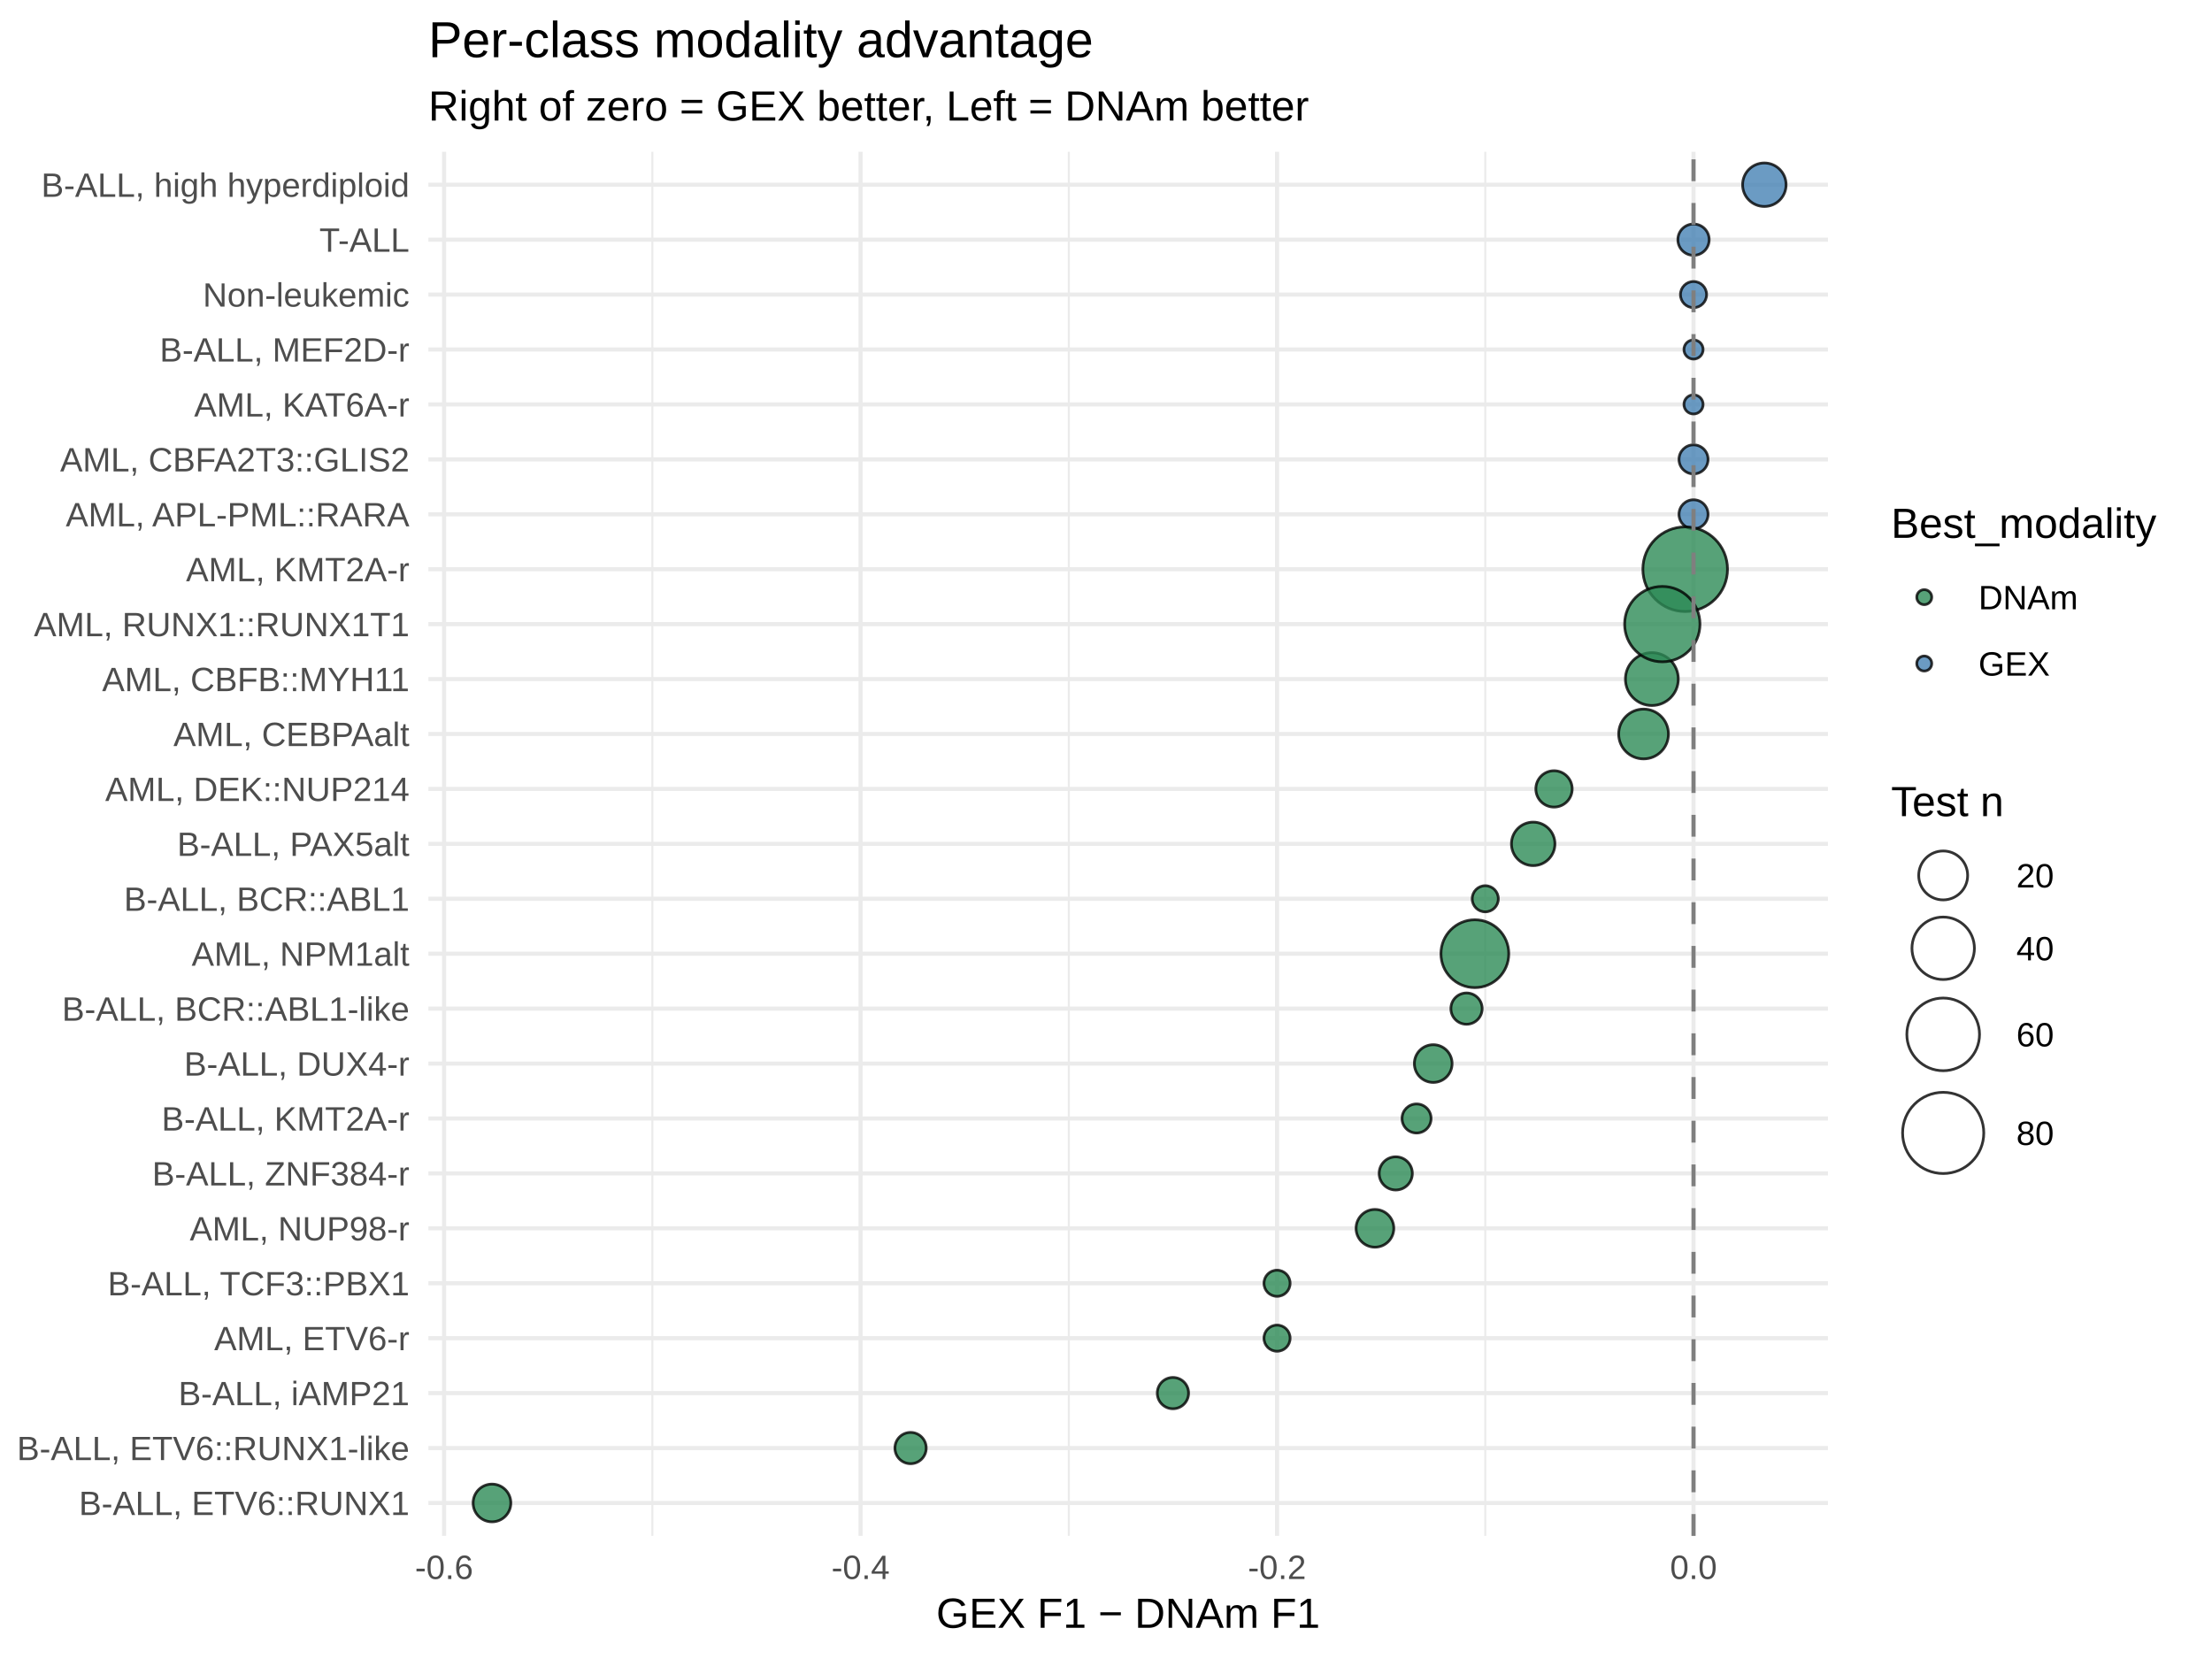
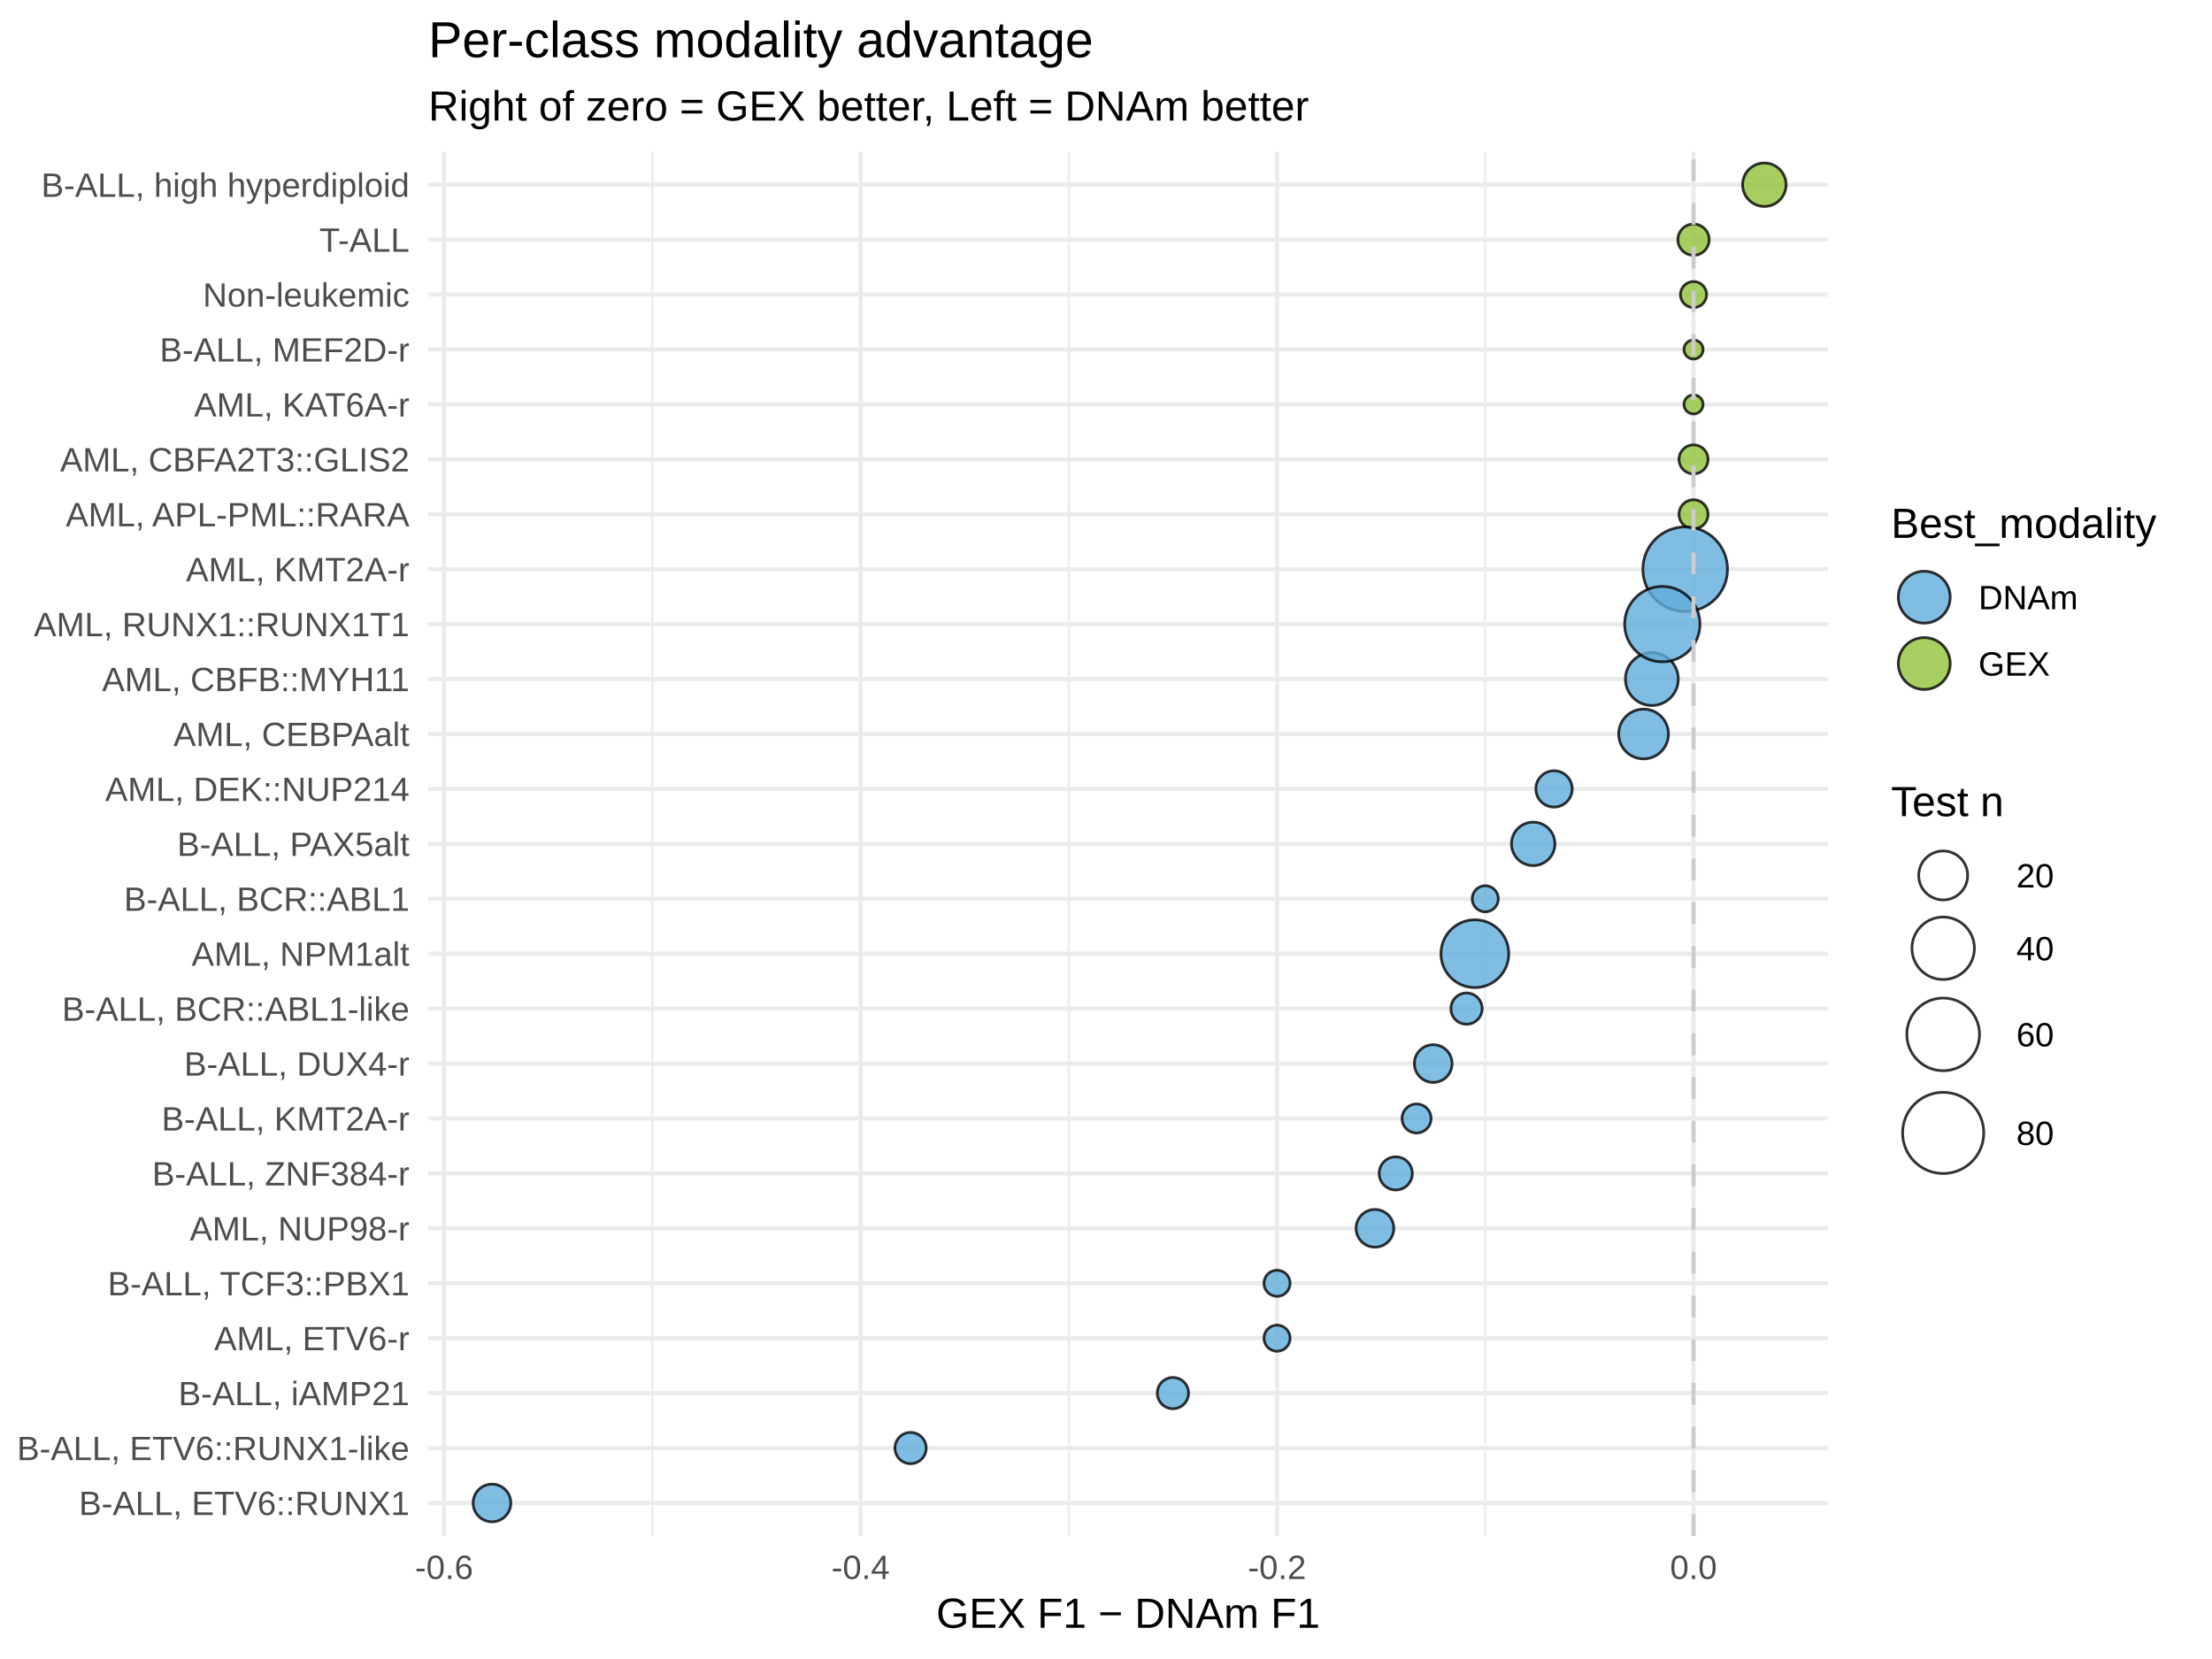
<svg xmlns="http://www.w3.org/2000/svg" class="svglite" width="576.00pt" height="432.00pt" viewBox="0 0 576.00 432.00">
  <defs>
    <style type="text/css">
    .svglite line, .svglite polyline, .svglite polygon, .svglite path, .svglite rect, .svglite circle {
      fill: none;
      stroke: #000000;
      stroke-linecap: round;
      stroke-linejoin: round;
      stroke-miterlimit: 10.00;
    }
    .svglite text {
      white-space: pre;
    }
  </style>
  </defs>
  <rect width="100%" height="100%" style="stroke: none; fill: #FFFFFF;" />
  <defs>
    <clipPath id="cpMC4wMHw1NzYuMDB8MC4wMHw0MzIuMDA=">
      <rect x="0.00" y="0.00" width="576.00" height="432.00" />
    </clipPath>
  </defs>
  <g clip-path="url(#cpMC4wMHw1NzYuMDB8MC4wMHw0MzIuMDA=)">
    <rect x="-0" y="0.00" width="576.00" height="432.00" style="stroke-width: 1.07; stroke: none; fill: #FFFFFF;" />
  </g>
  <defs>
    <clipPath id="cpMTExLjU1fDQ3NS45OXwzOS41MnwzOTkuOTU=">
      <rect x="111.55" y="39.52" width="364.44" height="360.43" />
    </clipPath>
  </defs>
  <g clip-path="url(#cpMTExLjU1fDQ3NS45OXwzOS41MnwzOTkuOTU=)">
    <polyline points="169.87,399.95 169.87,39.52 " style="stroke-width: 0.53; stroke: #EBEBEB; stroke-linecap: butt;" />
    <polyline points="278.32,399.95 278.32,39.52 " style="stroke-width: 0.53; stroke: #EBEBEB; stroke-linecap: butt;" />
    <polyline points="386.76,399.95 386.76,39.52 " style="stroke-width: 0.53; stroke: #EBEBEB; stroke-linecap: butt;" />
    <polyline points="111.55,391.37 475.99,391.37 " style="stroke-width: 1.07; stroke: #EBEBEB; stroke-linecap: butt;" />
    <polyline points="111.55,377.07 475.99,377.07 " style="stroke-width: 1.07; stroke: #EBEBEB; stroke-linecap: butt;" />
    <polyline points="111.55,362.76 475.99,362.76 " style="stroke-width: 1.07; stroke: #EBEBEB; stroke-linecap: butt;" />
    <polyline points="111.55,348.46 475.99,348.46 " style="stroke-width: 1.07; stroke: #EBEBEB; stroke-linecap: butt;" />
    <polyline points="111.55,334.16 475.99,334.16 " style="stroke-width: 1.07; stroke: #EBEBEB; stroke-linecap: butt;" />
    <polyline points="111.55,319.85 475.99,319.85 " style="stroke-width: 1.07; stroke: #EBEBEB; stroke-linecap: butt;" />
    <polyline points="111.55,305.55 475.99,305.55 " style="stroke-width: 1.07; stroke: #EBEBEB; stroke-linecap: butt;" />
    <polyline points="111.55,291.25 475.99,291.25 " style="stroke-width: 1.07; stroke: #EBEBEB; stroke-linecap: butt;" />
    <polyline points="111.55,276.95 475.99,276.95 " style="stroke-width: 1.07; stroke: #EBEBEB; stroke-linecap: butt;" />
    <polyline points="111.55,262.64 475.99,262.64 " style="stroke-width: 1.07; stroke: #EBEBEB; stroke-linecap: butt;" />
    <polyline points="111.55,248.34 475.99,248.34 " style="stroke-width: 1.07; stroke: #EBEBEB; stroke-linecap: butt;" />
    <polyline points="111.55,234.04 475.99,234.04 " style="stroke-width: 1.07; stroke: #EBEBEB; stroke-linecap: butt;" />
    <polyline points="111.55,219.74 475.99,219.74 " style="stroke-width: 1.07; stroke: #EBEBEB; stroke-linecap: butt;" />
    <polyline points="111.55,205.43 475.99,205.43 " style="stroke-width: 1.07; stroke: #EBEBEB; stroke-linecap: butt;" />
    <polyline points="111.55,191.13 475.99,191.13 " style="stroke-width: 1.07; stroke: #EBEBEB; stroke-linecap: butt;" />
    <polyline points="111.55,176.83 475.99,176.83 " style="stroke-width: 1.07; stroke: #EBEBEB; stroke-linecap: butt;" />
    <polyline points="111.55,162.52 475.99,162.52 " style="stroke-width: 1.07; stroke: #EBEBEB; stroke-linecap: butt;" />
    <polyline points="111.55,148.22 475.99,148.22 " style="stroke-width: 1.07; stroke: #EBEBEB; stroke-linecap: butt;" />
    <polyline points="111.55,133.92 475.99,133.92 " style="stroke-width: 1.07; stroke: #EBEBEB; stroke-linecap: butt;" />
    <polyline points="111.55,119.62 475.99,119.62 " style="stroke-width: 1.07; stroke: #EBEBEB; stroke-linecap: butt;" />
    <polyline points="111.55,105.31 475.99,105.31 " style="stroke-width: 1.07; stroke: #EBEBEB; stroke-linecap: butt;" />
    <polyline points="111.55,91.01 475.99,91.01 " style="stroke-width: 1.07; stroke: #EBEBEB; stroke-linecap: butt;" />
    <polyline points="111.55,76.71 475.99,76.71 " style="stroke-width: 1.07; stroke: #EBEBEB; stroke-linecap: butt;" />
    <polyline points="111.55,62.41 475.99,62.41 " style="stroke-width: 1.07; stroke: #EBEBEB; stroke-linecap: butt;" />
    <polyline points="111.55,48.10 475.99,48.10 " style="stroke-width: 1.07; stroke: #EBEBEB; stroke-linecap: butt;" />
    <polyline points="115.64,399.95 115.64,39.52 " style="stroke-width: 1.07; stroke: #EBEBEB; stroke-linecap: butt;" />
    <polyline points="224.09,399.95 224.09,39.52 " style="stroke-width: 1.07; stroke: #EBEBEB; stroke-linecap: butt;" />
    <polyline points="332.54,399.95 332.54,39.52 " style="stroke-width: 1.07; stroke: #EBEBEB; stroke-linecap: butt;" />
    <polyline points="440.99,399.95 440.99,39.52 " style="stroke-width: 1.07; stroke: #EBEBEB; stroke-linecap: butt;" />
-     <circle cx="440.99" cy="133.92" r="3.78" style="stroke-width: 0.71; stroke: #000000; stroke-opacity: 0.80; fill: #4682B4; fill-opacity: 0.80;" />
-     <circle cx="440.99" cy="119.62" r="3.78" style="stroke-width: 0.71; stroke: #000000; stroke-opacity: 0.80; fill: #4682B4; fill-opacity: 0.80;" />
-     <circle cx="430.14" cy="176.83" r="6.88" style="stroke-width: 0.71; stroke: #000000; stroke-opacity: 0.80; fill: #2E8B57; fill-opacity: 0.80;" />
-     <circle cx="427.98" cy="191.13" r="6.48" style="stroke-width: 0.71; stroke: #000000; stroke-opacity: 0.80; fill: #2E8B57; fill-opacity: 0.80;" />
-     <circle cx="404.66" cy="205.43" r="4.73" style="stroke-width: 0.71; stroke: #000000; stroke-opacity: 0.80; fill: #2E8B57; fill-opacity: 0.80;" />
-     <circle cx="332.54" cy="348.46" r="3.40" style="stroke-width: 0.71; stroke: #000000; stroke-opacity: 0.80; fill: #2E8B57; fill-opacity: 0.80;" />
-     <circle cx="440.99" cy="105.31" r="2.49" style="stroke-width: 0.71; stroke: #000000; stroke-opacity: 0.80; fill: #4682B4; fill-opacity: 0.80;" />
-     <circle cx="438.82" cy="148.22" r="11.02" style="stroke-width: 0.71; stroke: #000000; stroke-opacity: 0.80; fill: #2E8B57; fill-opacity: 0.80;" />
-     <circle cx="384.05" cy="248.34" r="8.83" style="stroke-width: 0.71; stroke: #000000; stroke-opacity: 0.80; fill: #2E8B57; fill-opacity: 0.80;" />
-     <circle cx="358.03" cy="319.85" r="4.91" style="stroke-width: 0.71; stroke: #000000; stroke-opacity: 0.80; fill: #2E8B57; fill-opacity: 0.80;" />
-     <circle cx="432.86" cy="162.52" r="9.81" style="stroke-width: 0.71; stroke: #000000; stroke-opacity: 0.80; fill: #2E8B57; fill-opacity: 0.80;" />
-     <circle cx="386.76" cy="234.04" r="3.40" style="stroke-width: 0.71; stroke: #000000; stroke-opacity: 0.80; fill: #2E8B57; fill-opacity: 0.80;" />
-     <circle cx="381.88" cy="262.64" r="4.07" style="stroke-width: 0.71; stroke: #000000; stroke-opacity: 0.80; fill: #2E8B57; fill-opacity: 0.80;" />
-     <circle cx="373.21" cy="276.95" r="4.91" style="stroke-width: 0.71; stroke: #000000; stroke-opacity: 0.80; fill: #2E8B57; fill-opacity: 0.80;" />
-     <circle cx="128.11" cy="391.37" r="4.91" style="stroke-width: 0.71; stroke: #000000; stroke-opacity: 0.80; fill: #2E8B57; fill-opacity: 0.80;" />
-     <circle cx="237.11" cy="377.07" r="4.07" style="stroke-width: 0.71; stroke: #000000; stroke-opacity: 0.80; fill: #2E8B57; fill-opacity: 0.80;" />
-     <circle cx="459.43" cy="48.10" r="5.66" style="stroke-width: 0.71; stroke: #000000; stroke-opacity: 0.80; fill: #4682B4; fill-opacity: 0.80;" />
-     <circle cx="305.43" cy="362.76" r="4.07" style="stroke-width: 0.71; stroke: #000000; stroke-opacity: 0.80; fill: #2E8B57; fill-opacity: 0.80;" />
-     <circle cx="368.87" cy="291.25" r="3.78" style="stroke-width: 0.71; stroke: #000000; stroke-opacity: 0.80; fill: #2E8B57; fill-opacity: 0.80;" />
-     <circle cx="440.99" cy="91.01" r="2.49" style="stroke-width: 0.71; stroke: #000000; stroke-opacity: 0.80; fill: #4682B4; fill-opacity: 0.80;" />
-     <circle cx="399.24" cy="219.74" r="5.66" style="stroke-width: 0.71; stroke: #000000; stroke-opacity: 0.80; fill: #2E8B57; fill-opacity: 0.80;" />
-     <circle cx="332.54" cy="334.16" r="3.40" style="stroke-width: 0.71; stroke: #000000; stroke-opacity: 0.80; fill: #2E8B57; fill-opacity: 0.80;" />
-     <circle cx="363.45" cy="305.55" r="4.32" style="stroke-width: 0.71; stroke: #000000; stroke-opacity: 0.80; fill: #2E8B57; fill-opacity: 0.80;" />
-     <circle cx="440.99" cy="76.71" r="3.40" style="stroke-width: 0.71; stroke: #000000; stroke-opacity: 0.80; fill: #4682B4; fill-opacity: 0.80;" />
-     <circle cx="440.99" cy="62.41" r="4.07" style="stroke-width: 0.71; stroke: #000000; stroke-opacity: 0.80; fill: #4682B4; fill-opacity: 0.80;" />
-     <line x1="440.99" y1="399.95" x2="440.99" y2="39.52" style="stroke-width: 1.07; stroke: #7F7F7F; stroke-dasharray: 5.69,5.69; stroke-linecap: butt;" />
+     <circle cx="440.99" cy="133.92" r="3.78" style="stroke-width: 0.71; stroke: #000000; stroke-opacity: 0.80; fill: #90C23A; fill-opacity: 0.80;" />
+     <circle cx="440.99" cy="119.62" r="3.78" style="stroke-width: 0.71; stroke: #000000; stroke-opacity: 0.80; fill: #90C23A; fill-opacity: 0.80;" />
+     <circle cx="430.14" cy="176.83" r="6.88" style="stroke-width: 0.71; stroke: #000000; stroke-opacity: 0.80; fill: #60ACDA; fill-opacity: 0.80;" />
+     <circle cx="427.98" cy="191.13" r="6.48" style="stroke-width: 0.71; stroke: #000000; stroke-opacity: 0.80; fill: #60ACDA; fill-opacity: 0.80;" />
+     <circle cx="404.66" cy="205.43" r="4.73" style="stroke-width: 0.71; stroke: #000000; stroke-opacity: 0.80; fill: #60ACDA; fill-opacity: 0.80;" />
+     <circle cx="332.54" cy="348.46" r="3.40" style="stroke-width: 0.71; stroke: #000000; stroke-opacity: 0.80; fill: #60ACDA; fill-opacity: 0.80;" />
+     <circle cx="440.99" cy="105.31" r="2.49" style="stroke-width: 0.71; stroke: #000000; stroke-opacity: 0.80; fill: #90C23A; fill-opacity: 0.80;" />
+     <circle cx="438.82" cy="148.22" r="11.02" style="stroke-width: 0.71; stroke: #000000; stroke-opacity: 0.80; fill: #60ACDA; fill-opacity: 0.80;" />
+     <circle cx="384.05" cy="248.34" r="8.83" style="stroke-width: 0.71; stroke: #000000; stroke-opacity: 0.80; fill: #60ACDA; fill-opacity: 0.80;" />
+     <circle cx="358.03" cy="319.85" r="4.91" style="stroke-width: 0.71; stroke: #000000; stroke-opacity: 0.80; fill: #60ACDA; fill-opacity: 0.80;" />
+     <circle cx="432.86" cy="162.52" r="9.81" style="stroke-width: 0.71; stroke: #000000; stroke-opacity: 0.80; fill: #60ACDA; fill-opacity: 0.80;" />
+     <circle cx="386.76" cy="234.04" r="3.40" style="stroke-width: 0.71; stroke: #000000; stroke-opacity: 0.80; fill: #60ACDA; fill-opacity: 0.80;" />
+     <circle cx="381.88" cy="262.64" r="4.07" style="stroke-width: 0.71; stroke: #000000; stroke-opacity: 0.80; fill: #60ACDA; fill-opacity: 0.80;" />
+     <circle cx="373.21" cy="276.95" r="4.91" style="stroke-width: 0.71; stroke: #000000; stroke-opacity: 0.80; fill: #60ACDA; fill-opacity: 0.80;" />
+     <circle cx="128.11" cy="391.37" r="4.91" style="stroke-width: 0.71; stroke: #000000; stroke-opacity: 0.80; fill: #60ACDA; fill-opacity: 0.80;" />
+     <circle cx="237.11" cy="377.07" r="4.07" style="stroke-width: 0.71; stroke: #000000; stroke-opacity: 0.80; fill: #60ACDA; fill-opacity: 0.80;" />
+     <circle cx="459.43" cy="48.10" r="5.66" style="stroke-width: 0.71; stroke: #000000; stroke-opacity: 0.80; fill: #90C23A; fill-opacity: 0.80;" />
+     <circle cx="305.43" cy="362.76" r="4.07" style="stroke-width: 0.71; stroke: #000000; stroke-opacity: 0.80; fill: #60ACDA; fill-opacity: 0.80;" />
+     <circle cx="368.87" cy="291.25" r="3.78" style="stroke-width: 0.71; stroke: #000000; stroke-opacity: 0.80; fill: #60ACDA; fill-opacity: 0.80;" />
+     <circle cx="440.99" cy="91.01" r="2.49" style="stroke-width: 0.71; stroke: #000000; stroke-opacity: 0.80; fill: #90C23A; fill-opacity: 0.80;" />
+     <circle cx="399.24" cy="219.74" r="5.66" style="stroke-width: 0.71; stroke: #000000; stroke-opacity: 0.80; fill: #60ACDA; fill-opacity: 0.80;" />
+     <circle cx="332.54" cy="334.16" r="3.40" style="stroke-width: 0.71; stroke: #000000; stroke-opacity: 0.80; fill: #60ACDA; fill-opacity: 0.80;" />
+     <circle cx="363.45" cy="305.55" r="4.32" style="stroke-width: 0.71; stroke: #000000; stroke-opacity: 0.80; fill: #60ACDA; fill-opacity: 0.80;" />
+     <circle cx="440.99" cy="76.71" r="3.40" style="stroke-width: 0.71; stroke: #000000; stroke-opacity: 0.80; fill: #90C23A; fill-opacity: 0.80;" />
+     <circle cx="440.99" cy="62.41" r="4.07" style="stroke-width: 0.71; stroke: #000000; stroke-opacity: 0.80; fill: #90C23A; fill-opacity: 0.80;" />
+     <line x1="440.99" y1="399.95" x2="440.99" y2="39.52" style="stroke-width: 1.07; stroke: #CCCCCC; stroke-dasharray: 5.69,5.69; stroke-linecap: butt;" />
  </g>
  <g clip-path="url(#cpMC4wMHw1NzYuMDB8MC4wMHw0MzIuMDA=)">
    <text x="106.62" y="394.51" text-anchor="end" style="font-size: 8.80px;fill: #4D4D4D; font-family: &quot;Arimo&quot;;" textLength="81.60px" lengthAdjust="spacingAndGlyphs">B-ALL, ETV6::RUNX1</text>
    <text x="106.62" y="380.21" text-anchor="end" style="font-size: 8.80px;fill: #4D4D4D; font-family: &quot;Arimo&quot;;" textLength="98.63px" lengthAdjust="spacingAndGlyphs">B-ALL, ETV6::RUNX1-like</text>
    <text x="106.62" y="365.91" text-anchor="end" style="font-size: 8.80px;fill: #4D4D4D; font-family: &quot;Arimo&quot;;" textLength="59.28px" lengthAdjust="spacingAndGlyphs">B-ALL, iAMP21</text>
    <text x="106.62" y="351.60" text-anchor="end" style="font-size: 8.80px;fill: #4D4D4D; font-family: &quot;Arimo&quot;;" textLength="49.41px" lengthAdjust="spacingAndGlyphs">AML, ETV6-r</text>
    <text x="106.62" y="337.30" text-anchor="end" style="font-size: 8.80px;fill: #4D4D4D; font-family: &quot;Arimo&quot;;" textLength="74.01px" lengthAdjust="spacingAndGlyphs">B-ALL, TCF3::PBX1</text>
    <text x="106.62" y="323.00" text-anchor="end" style="font-size: 8.80px;fill: #4D4D4D; font-family: &quot;Arimo&quot;;" textLength="57.82px" lengthAdjust="spacingAndGlyphs">AML, NUP98-r</text>
    <text x="106.62" y="308.69" text-anchor="end" style="font-size: 8.80px;fill: #4D4D4D; font-family: &quot;Arimo&quot;;" textLength="65.88px" lengthAdjust="spacingAndGlyphs">B-ALL, ZNF384-r</text>
    <text x="106.62" y="294.39" text-anchor="end" style="font-size: 8.80px;fill: #4D4D4D; font-family: &quot;Arimo&quot;;" textLength="63.46px" lengthAdjust="spacingAndGlyphs">B-ALL, KMT2A-r</text>
    <text x="106.62" y="280.09" text-anchor="end" style="font-size: 8.80px;fill: #4D4D4D; font-family: &quot;Arimo&quot;;" textLength="57.54px" lengthAdjust="spacingAndGlyphs">B-ALL, DUX4-r</text>
    <text x="106.62" y="265.79" text-anchor="end" style="font-size: 8.80px;fill: #4D4D4D; font-family: &quot;Arimo&quot;;" textLength="87.49px" lengthAdjust="spacingAndGlyphs">B-ALL, BCR::ABL1-like</text>
    <text x="106.62" y="251.48" text-anchor="end" style="font-size: 8.80px;fill: #4D4D4D; font-family: &quot;Arimo&quot;;" textLength="58.25px" lengthAdjust="spacingAndGlyphs">AML, NPM1alt</text>
    <text x="106.62" y="237.18" text-anchor="end" style="font-size: 8.80px;fill: #4D4D4D; font-family: &quot;Arimo&quot;;" textLength="70.47px" lengthAdjust="spacingAndGlyphs">B-ALL, BCR::ABL1</text>
    <text x="106.62" y="222.88" text-anchor="end" style="font-size: 8.80px;fill: #4D4D4D; font-family: &quot;Arimo&quot;;" textLength="59.54px" lengthAdjust="spacingAndGlyphs">B-ALL, PAX5alt</text>
    <text x="106.62" y="208.58" text-anchor="end" style="font-size: 8.80px;fill: #4D4D4D; font-family: &quot;Arimo&quot;;" textLength="77.85px" lengthAdjust="spacingAndGlyphs">AML, DEK::NUP214</text>
    <text x="106.62" y="194.27" text-anchor="end" style="font-size: 8.80px;fill: #4D4D4D; font-family: &quot;Arimo&quot;;" textLength="60.34px" lengthAdjust="spacingAndGlyphs">AML, CEBPAalt</text>
    <text x="106.62" y="179.97" text-anchor="end" style="font-size: 8.80px;fill: #4D4D4D; font-family: &quot;Arimo&quot;;" textLength="78.66px" lengthAdjust="spacingAndGlyphs">AML, CBFB::MYH11</text>
    <text x="106.62" y="165.67" text-anchor="end" style="font-size: 8.80px;fill: #4D4D4D; font-family: &quot;Arimo&quot;;" textLength="95.04px" lengthAdjust="spacingAndGlyphs">AML, RUNX1::RUNX1T1</text>
    <text x="106.62" y="151.36" text-anchor="end" style="font-size: 8.80px;fill: #4D4D4D; font-family: &quot;Arimo&quot;;" textLength="58.28px" lengthAdjust="spacingAndGlyphs">AML, KMT2A-r</text>
    <text x="106.62" y="137.06" text-anchor="end" style="font-size: 8.80px;fill: #4D4D4D; font-family: &quot;Arimo&quot;;" textLength="86.04px" lengthAdjust="spacingAndGlyphs">AML, APL-PML::RARA</text>
    <text x="106.62" y="122.76" text-anchor="end" style="font-size: 8.80px;fill: #4D4D4D; font-family: &quot;Arimo&quot;;" textLength="87.83px" lengthAdjust="spacingAndGlyphs">AML, CBFA2T3::GLIS2</text>
    <text x="106.62" y="108.46" text-anchor="end" style="font-size: 8.80px;fill: #4D4D4D; font-family: &quot;Arimo&quot;;" textLength="55.93px" lengthAdjust="spacingAndGlyphs">AML, KAT6A-r</text>
    <text x="106.62" y="94.15" text-anchor="end" style="font-size: 8.80px;fill: #4D4D4D; font-family: &quot;Arimo&quot;;" textLength="63.38px" lengthAdjust="spacingAndGlyphs">B-ALL, MEF2D-r</text>
    <text x="106.62" y="79.85" text-anchor="end" style="font-size: 8.80px;fill: #4D4D4D; font-family: &quot;Arimo&quot;;" textLength="57.30px" lengthAdjust="spacingAndGlyphs">Non-leukemic</text>
    <text x="106.62" y="65.55" text-anchor="end" style="font-size: 8.80px;fill: #4D4D4D; font-family: &quot;Arimo&quot;;" textLength="22.56px" lengthAdjust="spacingAndGlyphs">T-ALL</text>
    <text x="106.62" y="51.25" text-anchor="end" style="font-size: 8.80px;fill: #4D4D4D; font-family: &quot;Arimo&quot;;" textLength="101.14px" lengthAdjust="spacingAndGlyphs">B-ALL, high hyperdiploid</text>
    <text x="115.64" y="411.17" text-anchor="middle" style="font-size: 8.80px;fill: #4D4D4D; font-family: &quot;Arimo&quot;;" textLength="15.25px" lengthAdjust="spacingAndGlyphs">-0.6</text>
    <text x="224.09" y="411.17" text-anchor="middle" style="font-size: 8.80px;fill: #4D4D4D; font-family: &quot;Arimo&quot;;" textLength="15.25px" lengthAdjust="spacingAndGlyphs">-0.4</text>
    <text x="332.54" y="411.17" text-anchor="middle" style="font-size: 8.80px;fill: #4D4D4D; font-family: &quot;Arimo&quot;;" textLength="15.25px" lengthAdjust="spacingAndGlyphs">-0.2</text>
    <text x="440.99" y="411.17" text-anchor="middle" style="font-size: 8.80px;fill: #4D4D4D; font-family: &quot;Arimo&quot;;" textLength="12.42px" lengthAdjust="spacingAndGlyphs">0.0</text>
    <text x="293.77" y="423.88" text-anchor="middle" style="font-size: 11.00px; font-family: &quot;Arimo&quot;;" textLength="96.30px" lengthAdjust="spacingAndGlyphs">GEX F1 − DNAm F1</text>
    <text x="492.43" y="140.06" style="font-size: 11.00px; font-family: &quot;Arimo&quot;;" textLength="72.61px" lengthAdjust="spacingAndGlyphs">Best_modality</text>
-     <circle cx="501.07" cy="155.50" r="1.95" style="stroke-width: 0.71; stroke: #000000; stroke-opacity: 0.80; fill: #2E8B57; fill-opacity: 0.80;" />
-     <circle cx="501.07" cy="172.78" r="1.95" style="stroke-width: 0.71; stroke: #000000; stroke-opacity: 0.80; fill: #4682B4; fill-opacity: 0.80;" />
+     <circle cx="501.07" cy="155.50" r="6.76" style="stroke-width: 0.71; stroke: #000000; stroke-opacity: 0.80; fill: #60ACDA; fill-opacity: 0.80;" />
+     <circle cx="501.07" cy="172.78" r="6.76" style="stroke-width: 0.71; stroke: #000000; stroke-opacity: 0.80; fill: #90C23A; fill-opacity: 0.80;" />
    <text x="515.19" y="158.65" style="font-size: 8.80px; font-family: &quot;Arimo&quot;;" textLength="26.96px" lengthAdjust="spacingAndGlyphs">DNAm</text>
    <text x="515.19" y="175.93" style="font-size: 8.80px; font-family: &quot;Arimo&quot;;" textLength="16.44px" lengthAdjust="spacingAndGlyphs">GEX</text>
    <text x="492.43" y="212.52" style="font-size: 11.00px; font-family: &quot;Arimo&quot;;" textLength="31.22px" lengthAdjust="spacingAndGlyphs">Test n</text>
    <circle cx="506.00" cy="227.96" r="6.37" style="stroke-width: 0.71; stroke: #000000; stroke-opacity: 0.80;" />
    <circle cx="506.00" cy="246.93" r="8.13" style="stroke-width: 0.71; stroke: #000000; stroke-opacity: 0.80;" />
    <circle cx="506.00" cy="269.35" r="9.46" style="stroke-width: 0.71; stroke: #000000; stroke-opacity: 0.80;" />
    <circle cx="506.00" cy="295.01" r="10.57" style="stroke-width: 0.71; stroke: #000000; stroke-opacity: 0.80;" />
    <text x="525.05" y="231.10" style="font-size: 8.80px; font-family: &quot;Arimo&quot;;" textLength="10.07px" lengthAdjust="spacingAndGlyphs">20</text>
    <text x="525.05" y="250.07" style="font-size: 8.80px; font-family: &quot;Arimo&quot;;" textLength="10.07px" lengthAdjust="spacingAndGlyphs">40</text>
    <text x="525.05" y="272.49" style="font-size: 8.80px; font-family: &quot;Arimo&quot;;" textLength="10.07px" lengthAdjust="spacingAndGlyphs">60</text>
    <text x="525.05" y="298.16" style="font-size: 8.80px; font-family: &quot;Arimo&quot;;" textLength="10.07px" lengthAdjust="spacingAndGlyphs">80</text>
    <text x="111.55" y="31.40" style="font-size: 11.00px; font-family: &quot;Arimo&quot;;" textLength="238.82px" lengthAdjust="spacingAndGlyphs">Right of zero = GEX better, Left = DNAm better</text>
    <text x="111.55" y="14.90" style="font-size: 13.20px; font-family: &quot;Arimo&quot;;" textLength="181.30px" lengthAdjust="spacingAndGlyphs">Per-class modality advantage</text>
  </g>
</svg>
